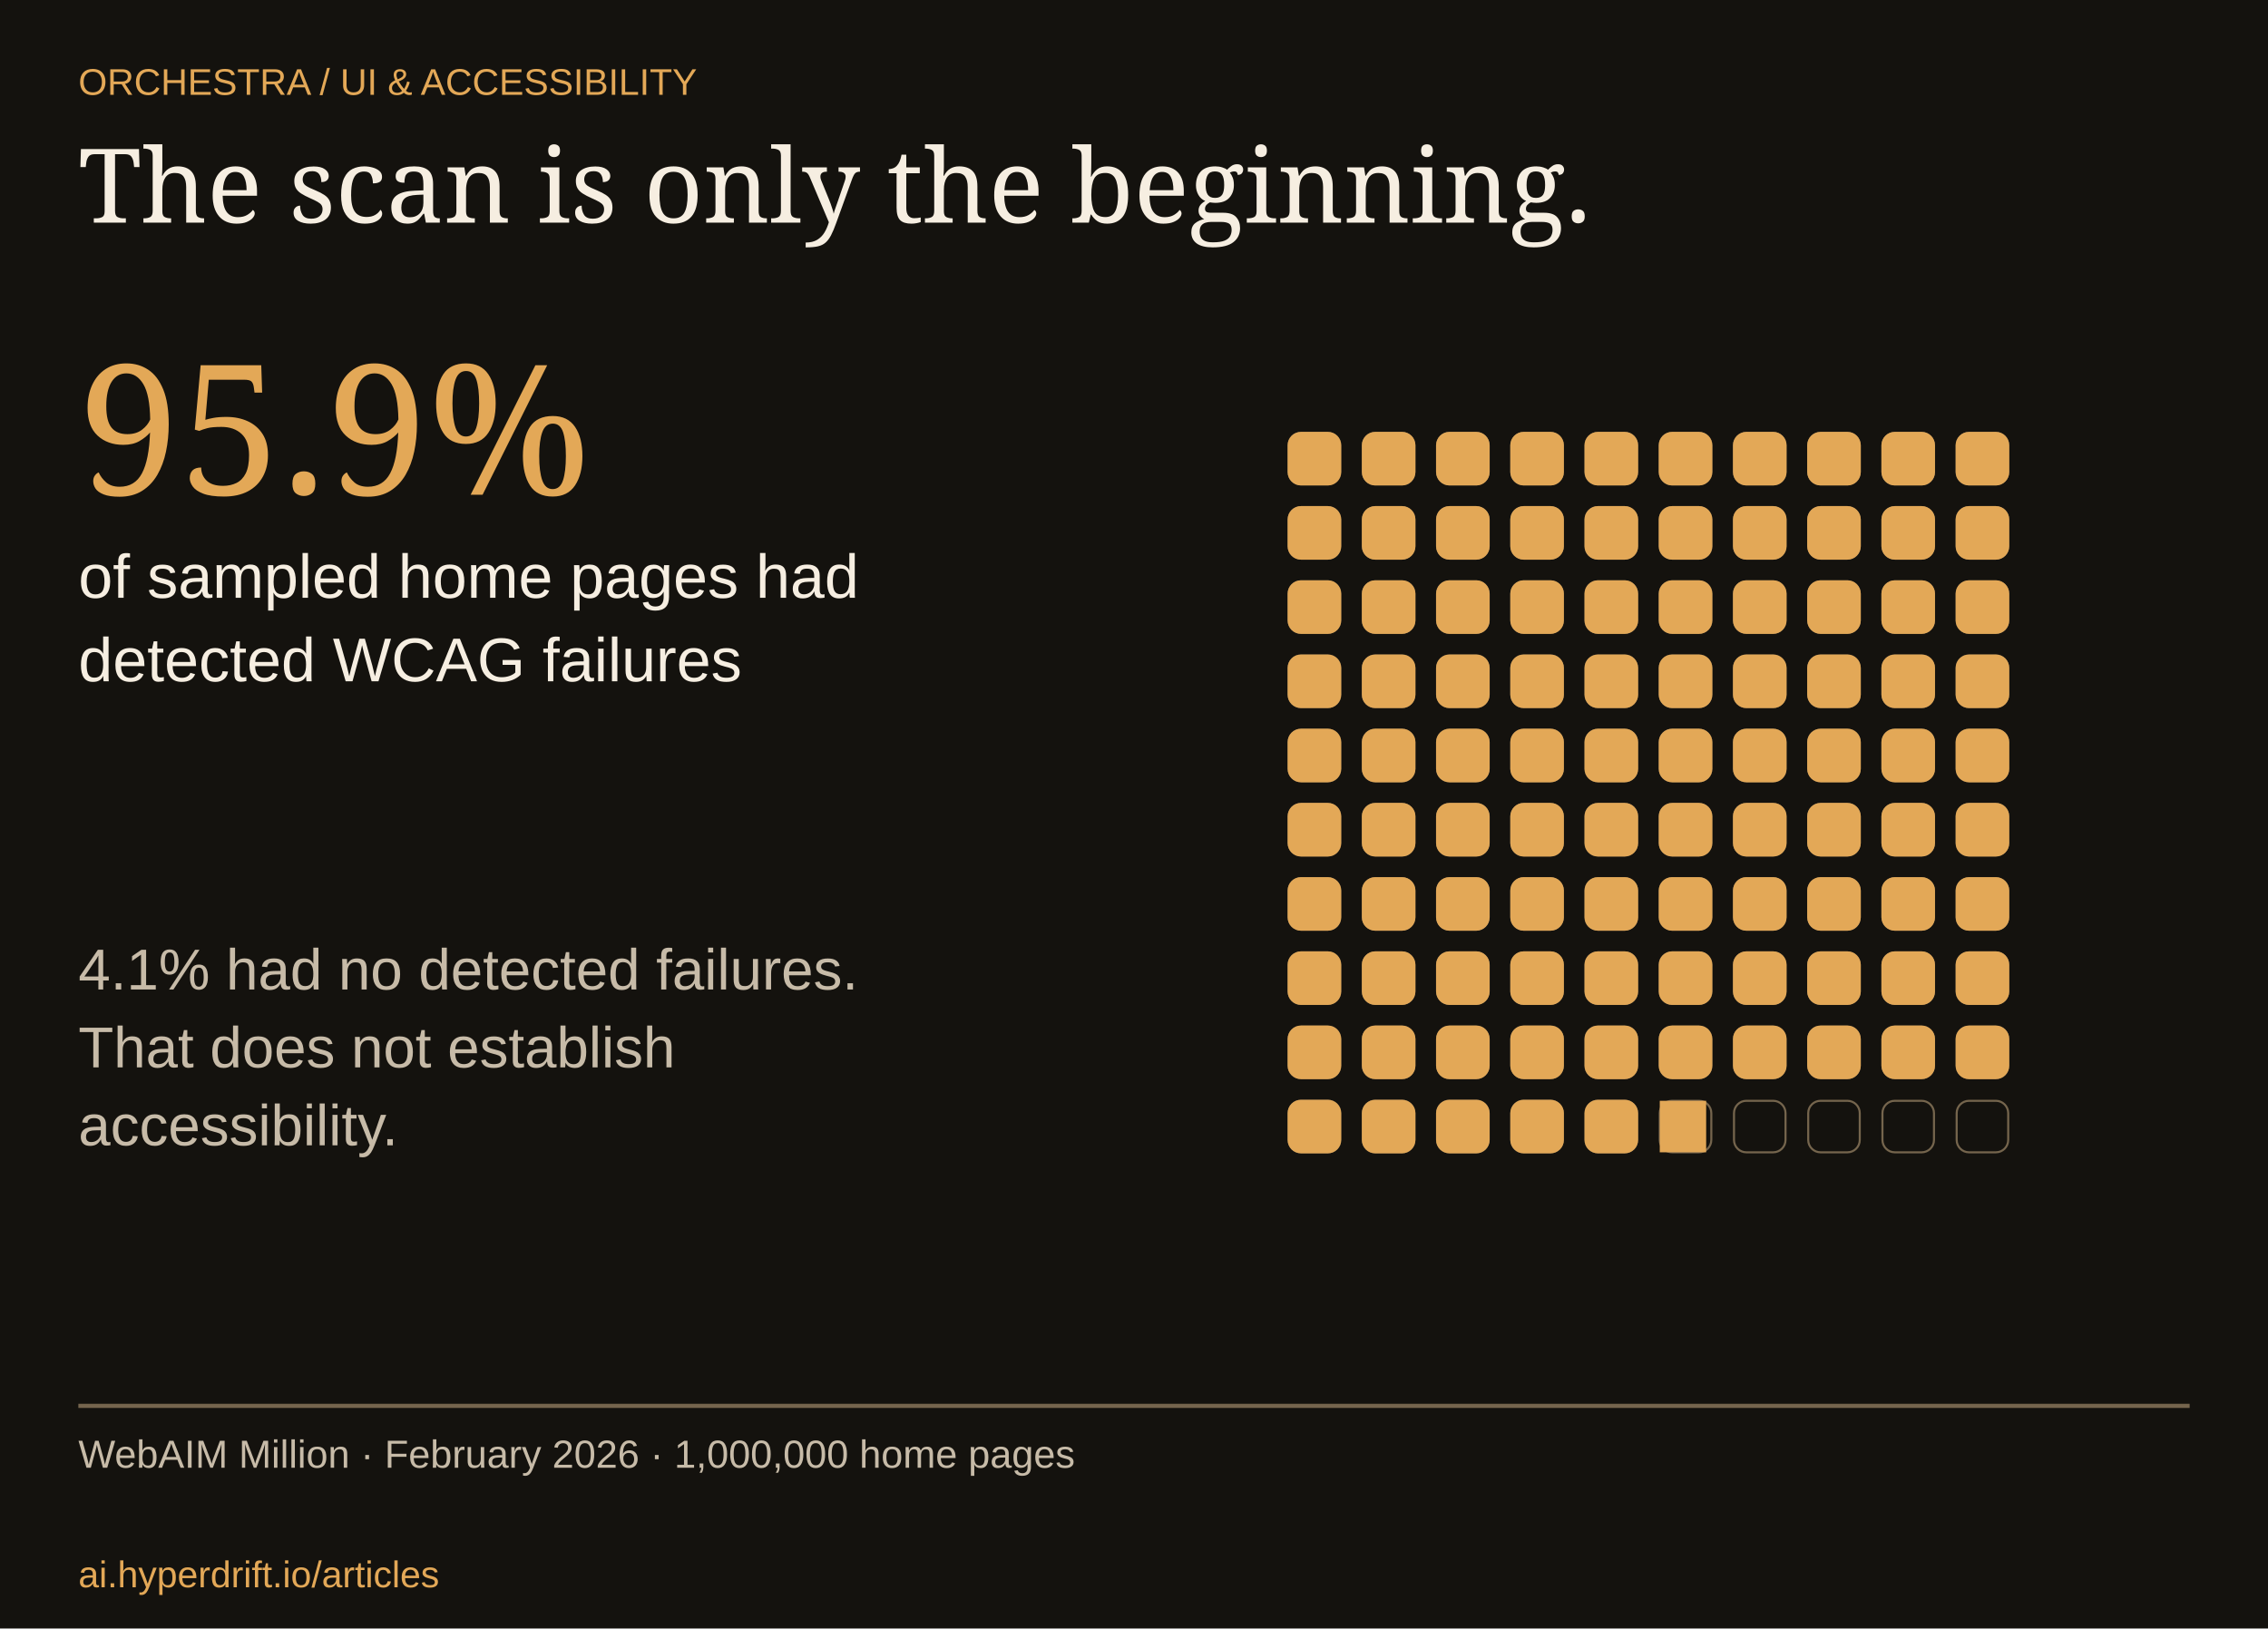
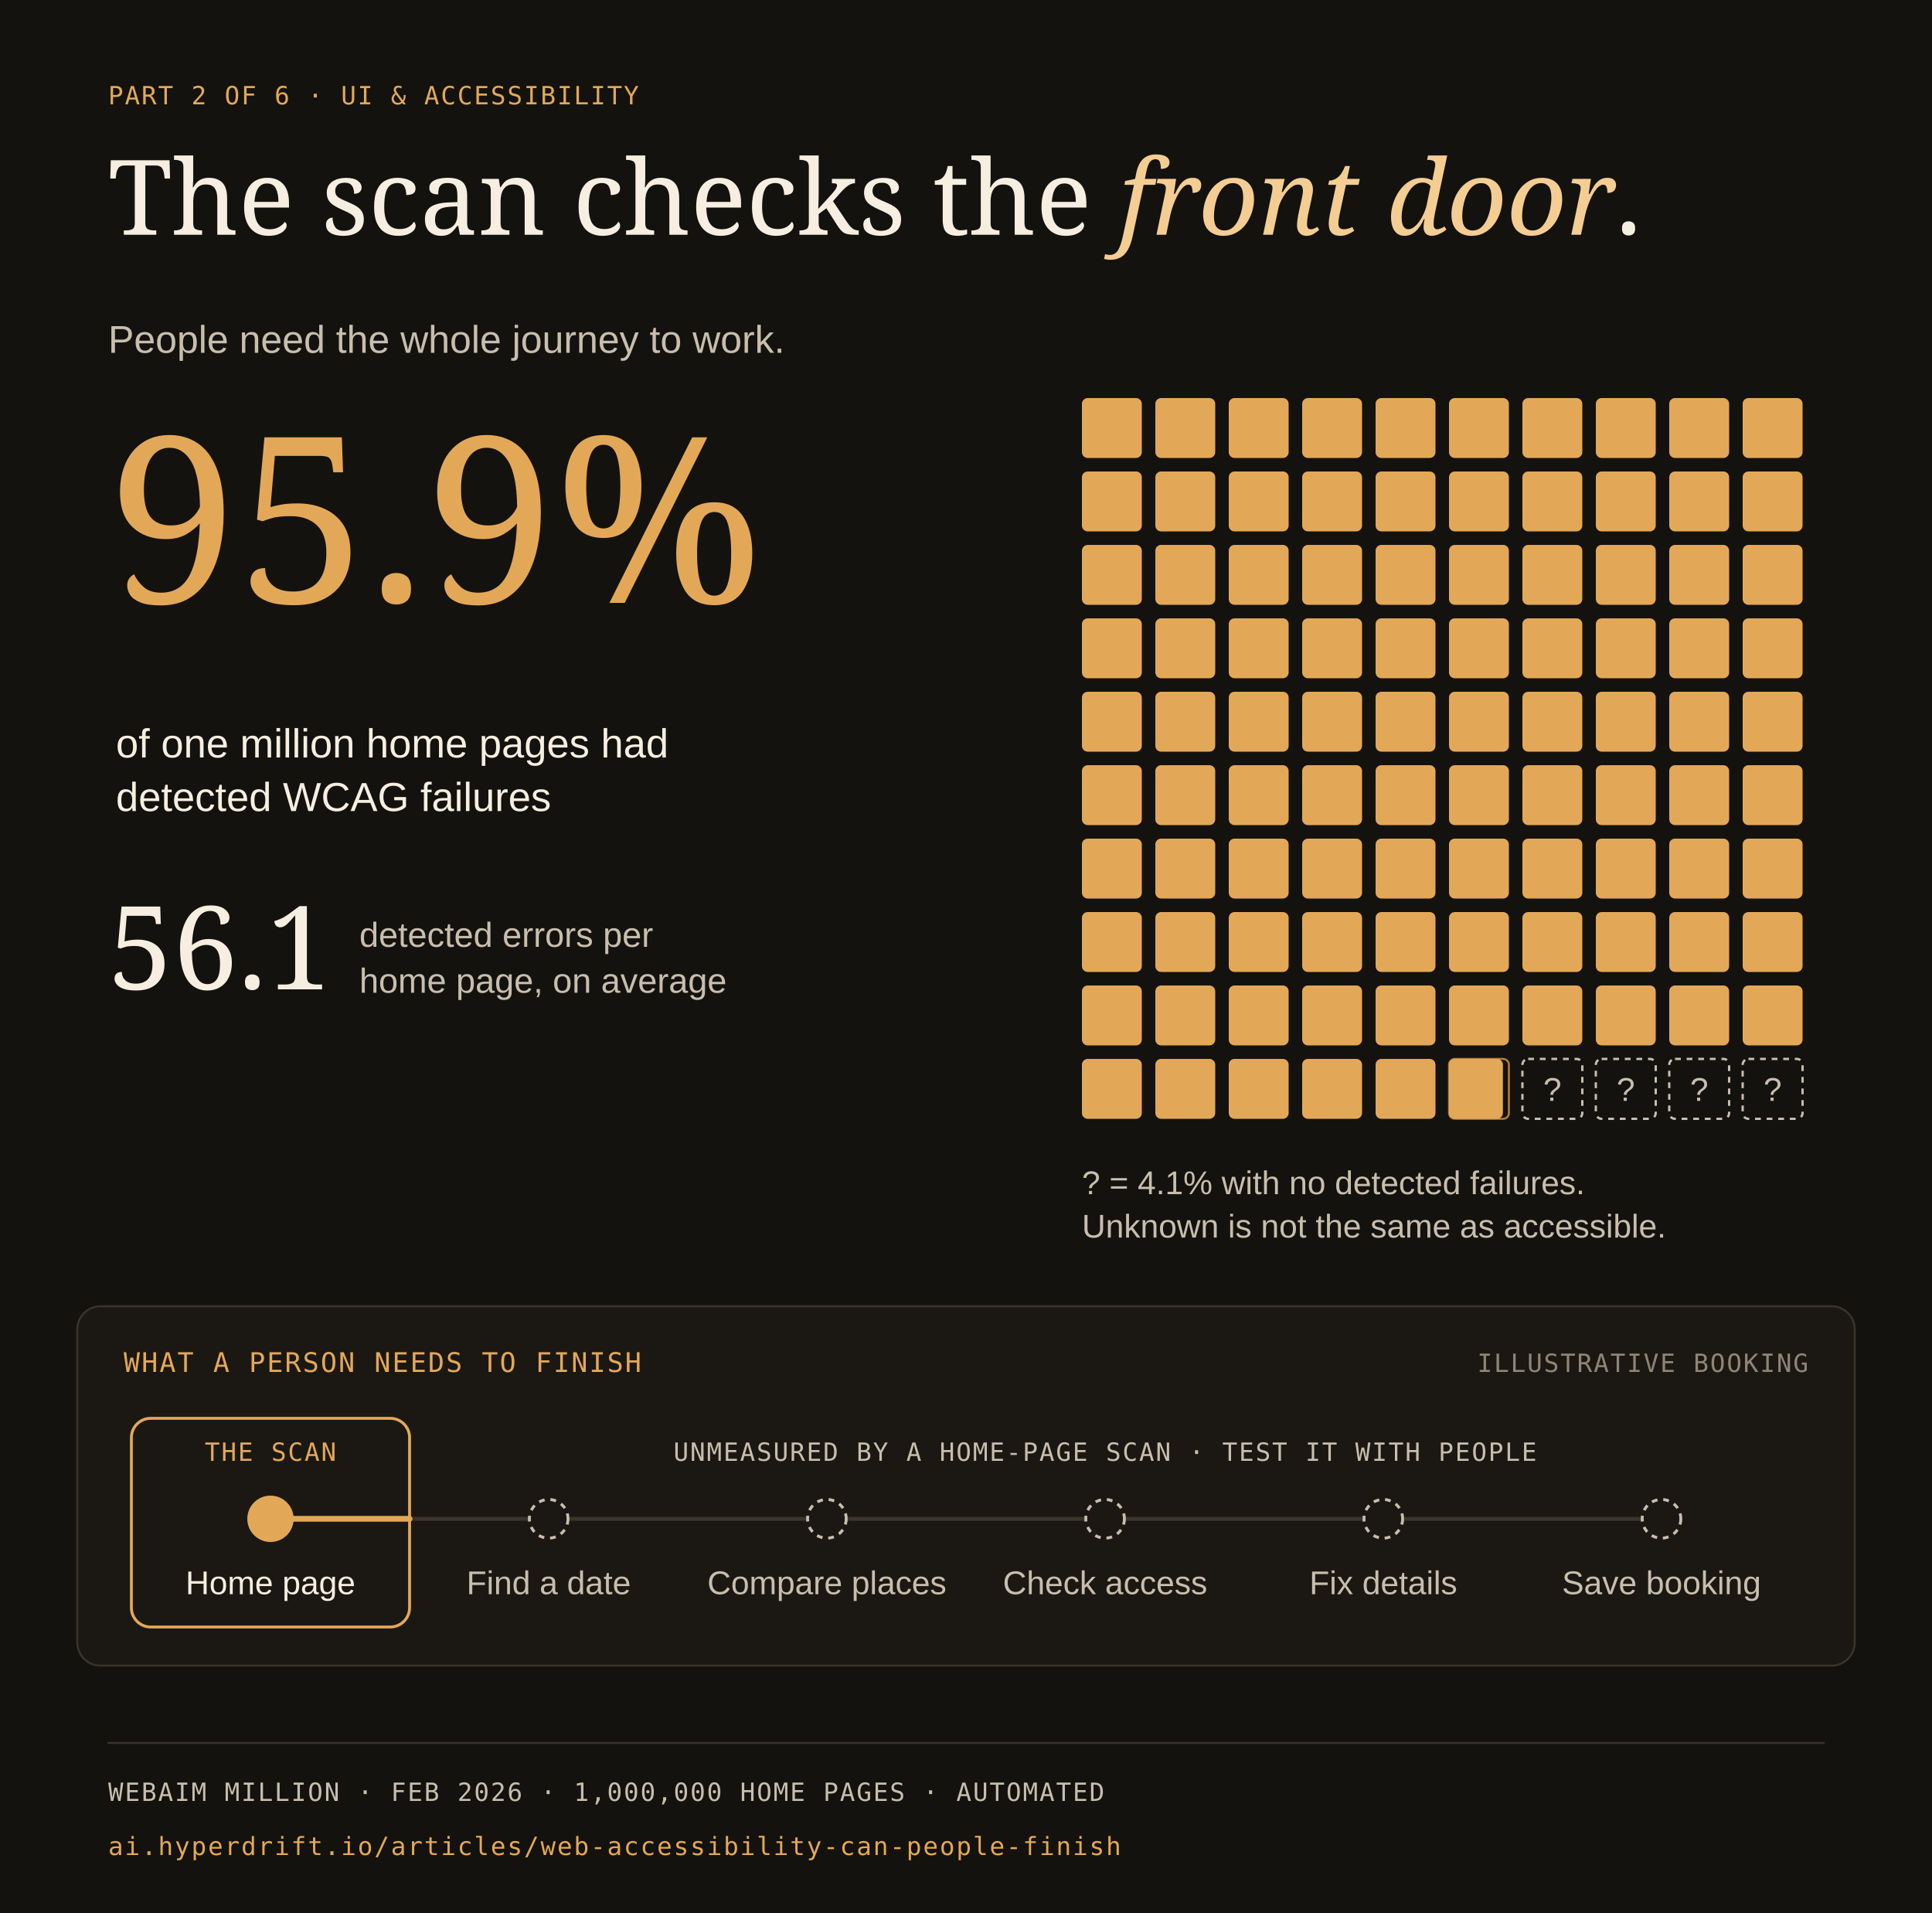
- <svg xmlns="http://www.w3.org/2000/svg" width="1100" height="790" viewBox="0 0 1100 790" role="img">
-   <rect width="1100" height="790" fill="#14120e" />
-   <text x="38" y="46" fill="#e3a857" font-size="18" text-anchor="start" font-family="Arial,sans-serif">ORCHESTRA / UI &amp; ACCESSIBILITY</text>
-   <text x="38" y="108.0" fill="#f6eee1" font-size="50" text-anchor="start" font-family="Georgia,serif">The scan is only the beginning.</text>
-   <text x="38" y="240" fill="#e3a857" font-size="88" text-anchor="start" font-family="Georgia,serif">95.9%</text>
-   <text x="38" y="290.0" fill="#f6eee1" font-size="30" text-anchor="start" font-family="Arial,sans-serif">of sampled home pages had</text>
-   <text x="38" y="330.5" fill="#f6eee1" font-size="30" text-anchor="start" font-family="Arial,sans-serif">detected WCAG failures</text>
-   <rect x="625" y="210" width="25" height="25" rx="6" fill="#14120e" stroke="#75654d" />
-   <rect x="625" y="210" width="25" height="25" rx="6" fill="#e3a857" stroke="#e3a857" />
-   <rect x="661" y="210" width="25" height="25" rx="6" fill="#14120e" stroke="#75654d" />
-   <rect x="661" y="210" width="25" height="25" rx="6" fill="#e3a857" stroke="#e3a857" />
-   <rect x="697" y="210" width="25" height="25" rx="6" fill="#14120e" stroke="#75654d" />
-   <rect x="697" y="210" width="25" height="25" rx="6" fill="#e3a857" stroke="#e3a857" />
-   <rect x="733" y="210" width="25" height="25" rx="6" fill="#14120e" stroke="#75654d" />
-   <rect x="733" y="210" width="25" height="25" rx="6" fill="#e3a857" stroke="#e3a857" />
-   <rect x="769" y="210" width="25" height="25" rx="6" fill="#14120e" stroke="#75654d" />
-   <rect x="769" y="210" width="25" height="25" rx="6" fill="#e3a857" stroke="#e3a857" />
-   <rect x="805" y="210" width="25" height="25" rx="6" fill="#14120e" stroke="#75654d" />
-   <rect x="805" y="210" width="25" height="25" rx="6" fill="#e3a857" stroke="#e3a857" />
-   <rect x="841" y="210" width="25" height="25" rx="6" fill="#14120e" stroke="#75654d" />
-   <rect x="841" y="210" width="25" height="25" rx="6" fill="#e3a857" stroke="#e3a857" />
-   <rect x="877" y="210" width="25" height="25" rx="6" fill="#14120e" stroke="#75654d" />
-   <rect x="877" y="210" width="25" height="25" rx="6" fill="#e3a857" stroke="#e3a857" />
-   <rect x="913" y="210" width="25" height="25" rx="6" fill="#14120e" stroke="#75654d" />
-   <rect x="913" y="210" width="25" height="25" rx="6" fill="#e3a857" stroke="#e3a857" />
-   <rect x="949" y="210" width="25" height="25" rx="6" fill="#14120e" stroke="#75654d" />
-   <rect x="949" y="210" width="25" height="25" rx="6" fill="#e3a857" stroke="#e3a857" />
-   <rect x="625" y="246" width="25" height="25" rx="6" fill="#14120e" stroke="#75654d" />
-   <rect x="625" y="246" width="25" height="25" rx="6" fill="#e3a857" stroke="#e3a857" />
-   <rect x="661" y="246" width="25" height="25" rx="6" fill="#14120e" stroke="#75654d" />
-   <rect x="661" y="246" width="25" height="25" rx="6" fill="#e3a857" stroke="#e3a857" />
-   <rect x="697" y="246" width="25" height="25" rx="6" fill="#14120e" stroke="#75654d" />
-   <rect x="697" y="246" width="25" height="25" rx="6" fill="#e3a857" stroke="#e3a857" />
-   <rect x="733" y="246" width="25" height="25" rx="6" fill="#14120e" stroke="#75654d" />
-   <rect x="733" y="246" width="25" height="25" rx="6" fill="#e3a857" stroke="#e3a857" />
-   <rect x="769" y="246" width="25" height="25" rx="6" fill="#14120e" stroke="#75654d" />
-   <rect x="769" y="246" width="25" height="25" rx="6" fill="#e3a857" stroke="#e3a857" />
-   <rect x="805" y="246" width="25" height="25" rx="6" fill="#14120e" stroke="#75654d" />
-   <rect x="805" y="246" width="25" height="25" rx="6" fill="#e3a857" stroke="#e3a857" />
-   <rect x="841" y="246" width="25" height="25" rx="6" fill="#14120e" stroke="#75654d" />
-   <rect x="841" y="246" width="25" height="25" rx="6" fill="#e3a857" stroke="#e3a857" />
-   <rect x="877" y="246" width="25" height="25" rx="6" fill="#14120e" stroke="#75654d" />
-   <rect x="877" y="246" width="25" height="25" rx="6" fill="#e3a857" stroke="#e3a857" />
-   <rect x="913" y="246" width="25" height="25" rx="6" fill="#14120e" stroke="#75654d" />
-   <rect x="913" y="246" width="25" height="25" rx="6" fill="#e3a857" stroke="#e3a857" />
-   <rect x="949" y="246" width="25" height="25" rx="6" fill="#14120e" stroke="#75654d" />
-   <rect x="949" y="246" width="25" height="25" rx="6" fill="#e3a857" stroke="#e3a857" />
-   <rect x="625" y="282" width="25" height="25" rx="6" fill="#14120e" stroke="#75654d" />
-   <rect x="625" y="282" width="25" height="25" rx="6" fill="#e3a857" stroke="#e3a857" />
-   <rect x="661" y="282" width="25" height="25" rx="6" fill="#14120e" stroke="#75654d" />
-   <rect x="661" y="282" width="25" height="25" rx="6" fill="#e3a857" stroke="#e3a857" />
-   <rect x="697" y="282" width="25" height="25" rx="6" fill="#14120e" stroke="#75654d" />
-   <rect x="697" y="282" width="25" height="25" rx="6" fill="#e3a857" stroke="#e3a857" />
-   <rect x="733" y="282" width="25" height="25" rx="6" fill="#14120e" stroke="#75654d" />
-   <rect x="733" y="282" width="25" height="25" rx="6" fill="#e3a857" stroke="#e3a857" />
-   <rect x="769" y="282" width="25" height="25" rx="6" fill="#14120e" stroke="#75654d" />
-   <rect x="769" y="282" width="25" height="25" rx="6" fill="#e3a857" stroke="#e3a857" />
-   <rect x="805" y="282" width="25" height="25" rx="6" fill="#14120e" stroke="#75654d" />
-   <rect x="805" y="282" width="25" height="25" rx="6" fill="#e3a857" stroke="#e3a857" />
-   <rect x="841" y="282" width="25" height="25" rx="6" fill="#14120e" stroke="#75654d" />
-   <rect x="841" y="282" width="25" height="25" rx="6" fill="#e3a857" stroke="#e3a857" />
-   <rect x="877" y="282" width="25" height="25" rx="6" fill="#14120e" stroke="#75654d" />
-   <rect x="877" y="282" width="25" height="25" rx="6" fill="#e3a857" stroke="#e3a857" />
-   <rect x="913" y="282" width="25" height="25" rx="6" fill="#14120e" stroke="#75654d" />
-   <rect x="913" y="282" width="25" height="25" rx="6" fill="#e3a857" stroke="#e3a857" />
-   <rect x="949" y="282" width="25" height="25" rx="6" fill="#14120e" stroke="#75654d" />
-   <rect x="949" y="282" width="25" height="25" rx="6" fill="#e3a857" stroke="#e3a857" />
-   <rect x="625" y="318" width="25" height="25" rx="6" fill="#14120e" stroke="#75654d" />
-   <rect x="625" y="318" width="25" height="25" rx="6" fill="#e3a857" stroke="#e3a857" />
-   <rect x="661" y="318" width="25" height="25" rx="6" fill="#14120e" stroke="#75654d" />
-   <rect x="661" y="318" width="25" height="25" rx="6" fill="#e3a857" stroke="#e3a857" />
-   <rect x="697" y="318" width="25" height="25" rx="6" fill="#14120e" stroke="#75654d" />
-   <rect x="697" y="318" width="25" height="25" rx="6" fill="#e3a857" stroke="#e3a857" />
-   <rect x="733" y="318" width="25" height="25" rx="6" fill="#14120e" stroke="#75654d" />
-   <rect x="733" y="318" width="25" height="25" rx="6" fill="#e3a857" stroke="#e3a857" />
-   <rect x="769" y="318" width="25" height="25" rx="6" fill="#14120e" stroke="#75654d" />
-   <rect x="769" y="318" width="25" height="25" rx="6" fill="#e3a857" stroke="#e3a857" />
-   <rect x="805" y="318" width="25" height="25" rx="6" fill="#14120e" stroke="#75654d" />
-   <rect x="805" y="318" width="25" height="25" rx="6" fill="#e3a857" stroke="#e3a857" />
-   <rect x="841" y="318" width="25" height="25" rx="6" fill="#14120e" stroke="#75654d" />
-   <rect x="841" y="318" width="25" height="25" rx="6" fill="#e3a857" stroke="#e3a857" />
-   <rect x="877" y="318" width="25" height="25" rx="6" fill="#14120e" stroke="#75654d" />
-   <rect x="877" y="318" width="25" height="25" rx="6" fill="#e3a857" stroke="#e3a857" />
-   <rect x="913" y="318" width="25" height="25" rx="6" fill="#14120e" stroke="#75654d" />
-   <rect x="913" y="318" width="25" height="25" rx="6" fill="#e3a857" stroke="#e3a857" />
-   <rect x="949" y="318" width="25" height="25" rx="6" fill="#14120e" stroke="#75654d" />
-   <rect x="949" y="318" width="25" height="25" rx="6" fill="#e3a857" stroke="#e3a857" />
-   <rect x="625" y="354" width="25" height="25" rx="6" fill="#14120e" stroke="#75654d" />
-   <rect x="625" y="354" width="25" height="25" rx="6" fill="#e3a857" stroke="#e3a857" />
-   <rect x="661" y="354" width="25" height="25" rx="6" fill="#14120e" stroke="#75654d" />
-   <rect x="661" y="354" width="25" height="25" rx="6" fill="#e3a857" stroke="#e3a857" />
-   <rect x="697" y="354" width="25" height="25" rx="6" fill="#14120e" stroke="#75654d" />
-   <rect x="697" y="354" width="25" height="25" rx="6" fill="#e3a857" stroke="#e3a857" />
-   <rect x="733" y="354" width="25" height="25" rx="6" fill="#14120e" stroke="#75654d" />
-   <rect x="733" y="354" width="25" height="25" rx="6" fill="#e3a857" stroke="#e3a857" />
-   <rect x="769" y="354" width="25" height="25" rx="6" fill="#14120e" stroke="#75654d" />
-   <rect x="769" y="354" width="25" height="25" rx="6" fill="#e3a857" stroke="#e3a857" />
-   <rect x="805" y="354" width="25" height="25" rx="6" fill="#14120e" stroke="#75654d" />
-   <rect x="805" y="354" width="25" height="25" rx="6" fill="#e3a857" stroke="#e3a857" />
-   <rect x="841" y="354" width="25" height="25" rx="6" fill="#14120e" stroke="#75654d" />
-   <rect x="841" y="354" width="25" height="25" rx="6" fill="#e3a857" stroke="#e3a857" />
-   <rect x="877" y="354" width="25" height="25" rx="6" fill="#14120e" stroke="#75654d" />
-   <rect x="877" y="354" width="25" height="25" rx="6" fill="#e3a857" stroke="#e3a857" />
-   <rect x="913" y="354" width="25" height="25" rx="6" fill="#14120e" stroke="#75654d" />
-   <rect x="913" y="354" width="25" height="25" rx="6" fill="#e3a857" stroke="#e3a857" />
-   <rect x="949" y="354" width="25" height="25" rx="6" fill="#14120e" stroke="#75654d" />
-   <rect x="949" y="354" width="25" height="25" rx="6" fill="#e3a857" stroke="#e3a857" />
-   <rect x="625" y="390" width="25" height="25" rx="6" fill="#14120e" stroke="#75654d" />
-   <rect x="625" y="390" width="25" height="25" rx="6" fill="#e3a857" stroke="#e3a857" />
-   <rect x="661" y="390" width="25" height="25" rx="6" fill="#14120e" stroke="#75654d" />
-   <rect x="661" y="390" width="25" height="25" rx="6" fill="#e3a857" stroke="#e3a857" />
-   <rect x="697" y="390" width="25" height="25" rx="6" fill="#14120e" stroke="#75654d" />
-   <rect x="697" y="390" width="25" height="25" rx="6" fill="#e3a857" stroke="#e3a857" />
-   <rect x="733" y="390" width="25" height="25" rx="6" fill="#14120e" stroke="#75654d" />
-   <rect x="733" y="390" width="25" height="25" rx="6" fill="#e3a857" stroke="#e3a857" />
-   <rect x="769" y="390" width="25" height="25" rx="6" fill="#14120e" stroke="#75654d" />
-   <rect x="769" y="390" width="25" height="25" rx="6" fill="#e3a857" stroke="#e3a857" />
-   <rect x="805" y="390" width="25" height="25" rx="6" fill="#14120e" stroke="#75654d" />
-   <rect x="805" y="390" width="25" height="25" rx="6" fill="#e3a857" stroke="#e3a857" />
-   <rect x="841" y="390" width="25" height="25" rx="6" fill="#14120e" stroke="#75654d" />
-   <rect x="841" y="390" width="25" height="25" rx="6" fill="#e3a857" stroke="#e3a857" />
-   <rect x="877" y="390" width="25" height="25" rx="6" fill="#14120e" stroke="#75654d" />
-   <rect x="877" y="390" width="25" height="25" rx="6" fill="#e3a857" stroke="#e3a857" />
-   <rect x="913" y="390" width="25" height="25" rx="6" fill="#14120e" stroke="#75654d" />
-   <rect x="913" y="390" width="25" height="25" rx="6" fill="#e3a857" stroke="#e3a857" />
-   <rect x="949" y="390" width="25" height="25" rx="6" fill="#14120e" stroke="#75654d" />
-   <rect x="949" y="390" width="25" height="25" rx="6" fill="#e3a857" stroke="#e3a857" />
-   <rect x="625" y="426" width="25" height="25" rx="6" fill="#14120e" stroke="#75654d" />
-   <rect x="625" y="426" width="25" height="25" rx="6" fill="#e3a857" stroke="#e3a857" />
-   <rect x="661" y="426" width="25" height="25" rx="6" fill="#14120e" stroke="#75654d" />
-   <rect x="661" y="426" width="25" height="25" rx="6" fill="#e3a857" stroke="#e3a857" />
-   <rect x="697" y="426" width="25" height="25" rx="6" fill="#14120e" stroke="#75654d" />
-   <rect x="697" y="426" width="25" height="25" rx="6" fill="#e3a857" stroke="#e3a857" />
-   <rect x="733" y="426" width="25" height="25" rx="6" fill="#14120e" stroke="#75654d" />
-   <rect x="733" y="426" width="25" height="25" rx="6" fill="#e3a857" stroke="#e3a857" />
-   <rect x="769" y="426" width="25" height="25" rx="6" fill="#14120e" stroke="#75654d" />
-   <rect x="769" y="426" width="25" height="25" rx="6" fill="#e3a857" stroke="#e3a857" />
-   <rect x="805" y="426" width="25" height="25" rx="6" fill="#14120e" stroke="#75654d" />
-   <rect x="805" y="426" width="25" height="25" rx="6" fill="#e3a857" stroke="#e3a857" />
-   <rect x="841" y="426" width="25" height="25" rx="6" fill="#14120e" stroke="#75654d" />
-   <rect x="841" y="426" width="25" height="25" rx="6" fill="#e3a857" stroke="#e3a857" />
-   <rect x="877" y="426" width="25" height="25" rx="6" fill="#14120e" stroke="#75654d" />
-   <rect x="877" y="426" width="25" height="25" rx="6" fill="#e3a857" stroke="#e3a857" />
-   <rect x="913" y="426" width="25" height="25" rx="6" fill="#14120e" stroke="#75654d" />
-   <rect x="913" y="426" width="25" height="25" rx="6" fill="#e3a857" stroke="#e3a857" />
-   <rect x="949" y="426" width="25" height="25" rx="6" fill="#14120e" stroke="#75654d" />
-   <rect x="949" y="426" width="25" height="25" rx="6" fill="#e3a857" stroke="#e3a857" />
-   <rect x="625" y="462" width="25" height="25" rx="6" fill="#14120e" stroke="#75654d" />
-   <rect x="625" y="462" width="25" height="25" rx="6" fill="#e3a857" stroke="#e3a857" />
-   <rect x="661" y="462" width="25" height="25" rx="6" fill="#14120e" stroke="#75654d" />
-   <rect x="661" y="462" width="25" height="25" rx="6" fill="#e3a857" stroke="#e3a857" />
-   <rect x="697" y="462" width="25" height="25" rx="6" fill="#14120e" stroke="#75654d" />
-   <rect x="697" y="462" width="25" height="25" rx="6" fill="#e3a857" stroke="#e3a857" />
-   <rect x="733" y="462" width="25" height="25" rx="6" fill="#14120e" stroke="#75654d" />
-   <rect x="733" y="462" width="25" height="25" rx="6" fill="#e3a857" stroke="#e3a857" />
-   <rect x="769" y="462" width="25" height="25" rx="6" fill="#14120e" stroke="#75654d" />
-   <rect x="769" y="462" width="25" height="25" rx="6" fill="#e3a857" stroke="#e3a857" />
-   <rect x="805" y="462" width="25" height="25" rx="6" fill="#14120e" stroke="#75654d" />
-   <rect x="805" y="462" width="25" height="25" rx="6" fill="#e3a857" stroke="#e3a857" />
-   <rect x="841" y="462" width="25" height="25" rx="6" fill="#14120e" stroke="#75654d" />
-   <rect x="841" y="462" width="25" height="25" rx="6" fill="#e3a857" stroke="#e3a857" />
-   <rect x="877" y="462" width="25" height="25" rx="6" fill="#14120e" stroke="#75654d" />
-   <rect x="877" y="462" width="25" height="25" rx="6" fill="#e3a857" stroke="#e3a857" />
-   <rect x="913" y="462" width="25" height="25" rx="6" fill="#14120e" stroke="#75654d" />
-   <rect x="913" y="462" width="25" height="25" rx="6" fill="#e3a857" stroke="#e3a857" />
-   <rect x="949" y="462" width="25" height="25" rx="6" fill="#14120e" stroke="#75654d" />
-   <rect x="949" y="462" width="25" height="25" rx="6" fill="#e3a857" stroke="#e3a857" />
-   <rect x="625" y="498" width="25" height="25" rx="6" fill="#14120e" stroke="#75654d" />
-   <rect x="625" y="498" width="25" height="25" rx="6" fill="#e3a857" stroke="#e3a857" />
-   <rect x="661" y="498" width="25" height="25" rx="6" fill="#14120e" stroke="#75654d" />
-   <rect x="661" y="498" width="25" height="25" rx="6" fill="#e3a857" stroke="#e3a857" />
-   <rect x="697" y="498" width="25" height="25" rx="6" fill="#14120e" stroke="#75654d" />
-   <rect x="697" y="498" width="25" height="25" rx="6" fill="#e3a857" stroke="#e3a857" />
-   <rect x="733" y="498" width="25" height="25" rx="6" fill="#14120e" stroke="#75654d" />
-   <rect x="733" y="498" width="25" height="25" rx="6" fill="#e3a857" stroke="#e3a857" />
-   <rect x="769" y="498" width="25" height="25" rx="6" fill="#14120e" stroke="#75654d" />
-   <rect x="769" y="498" width="25" height="25" rx="6" fill="#e3a857" stroke="#e3a857" />
-   <rect x="805" y="498" width="25" height="25" rx="6" fill="#14120e" stroke="#75654d" />
-   <rect x="805" y="498" width="25" height="25" rx="6" fill="#e3a857" stroke="#e3a857" />
-   <rect x="841" y="498" width="25" height="25" rx="6" fill="#14120e" stroke="#75654d" />
-   <rect x="841" y="498" width="25" height="25" rx="6" fill="#e3a857" stroke="#e3a857" />
-   <rect x="877" y="498" width="25" height="25" rx="6" fill="#14120e" stroke="#75654d" />
-   <rect x="877" y="498" width="25" height="25" rx="6" fill="#e3a857" stroke="#e3a857" />
-   <rect x="913" y="498" width="25" height="25" rx="6" fill="#14120e" stroke="#75654d" />
-   <rect x="913" y="498" width="25" height="25" rx="6" fill="#e3a857" stroke="#e3a857" />
-   <rect x="949" y="498" width="25" height="25" rx="6" fill="#14120e" stroke="#75654d" />
-   <rect x="949" y="498" width="25" height="25" rx="6" fill="#e3a857" stroke="#e3a857" />
-   <rect x="625" y="534" width="25" height="25" rx="6" fill="#14120e" stroke="#75654d" />
-   <rect x="625" y="534" width="25" height="25" rx="6" fill="#e3a857" stroke="#e3a857" />
-   <rect x="661" y="534" width="25" height="25" rx="6" fill="#14120e" stroke="#75654d" />
-   <rect x="661" y="534" width="25" height="25" rx="6" fill="#e3a857" stroke="#e3a857" />
-   <rect x="697" y="534" width="25" height="25" rx="6" fill="#14120e" stroke="#75654d" />
-   <rect x="697" y="534" width="25" height="25" rx="6" fill="#e3a857" stroke="#e3a857" />
-   <rect x="733" y="534" width="25" height="25" rx="6" fill="#14120e" stroke="#75654d" />
-   <rect x="733" y="534" width="25" height="25" rx="6" fill="#e3a857" stroke="#e3a857" />
-   <rect x="769" y="534" width="25" height="25" rx="6" fill="#14120e" stroke="#75654d" />
-   <rect x="769" y="534" width="25" height="25" rx="6" fill="#e3a857" stroke="#e3a857" />
-   <rect x="805" y="534" width="25" height="25" rx="6" fill="#14120e" stroke="#75654d" />
-   <rect x="805" y="534" width="22.5" height="25" fill="#e3a857" />
-   <rect x="841" y="534" width="25" height="25" rx="6" fill="#14120e" stroke="#75654d" />
-   <rect x="877" y="534" width="25" height="25" rx="6" fill="#14120e" stroke="#75654d" />
-   <rect x="913" y="534" width="25" height="25" rx="6" fill="#14120e" stroke="#75654d" />
-   <rect x="949" y="534" width="25" height="25" rx="6" fill="#14120e" stroke="#75654d" />
-   <text x="38" y="480.0" fill="#c7bba8" font-size="28" text-anchor="start" font-family="Arial,sans-serif">4.1% had no detected failures.</text>
-   <text x="38" y="517.8" fill="#c7bba8" font-size="28" text-anchor="start" font-family="Arial,sans-serif">That does not establish</text>
-   <text x="38" y="555.6" fill="#c7bba8" font-size="28" text-anchor="start" font-family="Arial,sans-serif">accessibility.</text>
-   <path d="M38 682L1062 682" fill="none" stroke="#75654d" stroke-width="2" />
-   <text x="38" y="712.0" fill="#c7bba8" font-size="19" text-anchor="start" font-family="Arial,sans-serif">WebAIM Million · February 2026 · 1,000,000 home pages</text>
-   <text x="38" y="770" fill="#e3a857" font-size="18" text-anchor="start" font-family="Arial,sans-serif">ai.hyperdrift.io/articles</text>
+ <svg xmlns="http://www.w3.org/2000/svg" width="1000" height="990" viewBox="0 0 1000 990" role="img" aria-labelledby="access-title access-desc">
+   <style>.x-d{font-family:'Cormorant Garamond',Georgia,serif;font-weight:500}.x-i{font-family:'Cormorant Garamond',Georgia,serif;font-weight:500;font-style:italic}.x-s{font-family:'IBM Plex Sans','Helvetica Neue',Arial,sans-serif}.x-m{font-family:'IBM Plex Mono',Menlo,monospace;letter-spacing:.06em}</style>
+   <rect width="1000" height="990" fill="#14120e" />
+   <text x="56" y="54" class="x-m" font-size="13" fill="#e3a857" text-anchor="start">PART 2 OF 6 · UI &amp; ACCESSIBILITY</text>
+   <text x="56" y="121.5" class="x-d" font-size="54" fill="#f6eee1" text-anchor="start">The scan checks the <tspan fill="#f4cd92" class="x-i">front door</tspan>.</text>
+   <text x="56" y="182.58" class="x-s" font-size="20" fill="#c8beae" text-anchor="start">People need the whole journey to work.</text>
+   <text x="56" y="312" class="x-d" font-size="120" fill="#e3a857" text-anchor="start">95.9%</text>
+   <text x="60" y="392" class="x-s" font-size="21" fill="#f6eee1" text-anchor="start">of one million home pages had</text>
+   <text x="60" y="419.72" class="x-s" font-size="21" fill="#f6eee1" text-anchor="start">detected WCAG failures</text>
+   <text x="56" y="512" class="x-d" font-size="60" fill="#f6eee1" text-anchor="start">56.1</text>
+   <text x="186" y="490" class="x-s" font-size="18" fill="#c8beae" text-anchor="start">detected errors per</text>
+   <text x="186" y="513.76" class="x-s" font-size="18" fill="#c8beae" text-anchor="start">home page, on average</text>
+   <rect x="560" y="206" width="31" height="31" rx="3" fill="#e3a857" />
+   <rect x="598" y="206" width="31" height="31" rx="3" fill="#e3a857" />
+   <rect x="636" y="206" width="31" height="31" rx="3" fill="#e3a857" />
+   <rect x="674" y="206" width="31" height="31" rx="3" fill="#e3a857" />
+   <rect x="712" y="206" width="31" height="31" rx="3" fill="#e3a857" />
+   <rect x="750" y="206" width="31" height="31" rx="3" fill="#e3a857" />
+   <rect x="788" y="206" width="31" height="31" rx="3" fill="#e3a857" />
+   <rect x="826" y="206" width="31" height="31" rx="3" fill="#e3a857" />
+   <rect x="864" y="206" width="31" height="31" rx="3" fill="#e3a857" />
+   <rect x="902" y="206" width="31" height="31" rx="3" fill="#e3a857" />
+   <rect x="560" y="244" width="31" height="31" rx="3" fill="#e3a857" />
+   <rect x="598" y="244" width="31" height="31" rx="3" fill="#e3a857" />
+   <rect x="636" y="244" width="31" height="31" rx="3" fill="#e3a857" />
+   <rect x="674" y="244" width="31" height="31" rx="3" fill="#e3a857" />
+   <rect x="712" y="244" width="31" height="31" rx="3" fill="#e3a857" />
+   <rect x="750" y="244" width="31" height="31" rx="3" fill="#e3a857" />
+   <rect x="788" y="244" width="31" height="31" rx="3" fill="#e3a857" />
+   <rect x="826" y="244" width="31" height="31" rx="3" fill="#e3a857" />
+   <rect x="864" y="244" width="31" height="31" rx="3" fill="#e3a857" />
+   <rect x="902" y="244" width="31" height="31" rx="3" fill="#e3a857" />
+   <rect x="560" y="282" width="31" height="31" rx="3" fill="#e3a857" />
+   <rect x="598" y="282" width="31" height="31" rx="3" fill="#e3a857" />
+   <rect x="636" y="282" width="31" height="31" rx="3" fill="#e3a857" />
+   <rect x="674" y="282" width="31" height="31" rx="3" fill="#e3a857" />
+   <rect x="712" y="282" width="31" height="31" rx="3" fill="#e3a857" />
+   <rect x="750" y="282" width="31" height="31" rx="3" fill="#e3a857" />
+   <rect x="788" y="282" width="31" height="31" rx="3" fill="#e3a857" />
+   <rect x="826" y="282" width="31" height="31" rx="3" fill="#e3a857" />
+   <rect x="864" y="282" width="31" height="31" rx="3" fill="#e3a857" />
+   <rect x="902" y="282" width="31" height="31" rx="3" fill="#e3a857" />
+   <rect x="560" y="320" width="31" height="31" rx="3" fill="#e3a857" />
+   <rect x="598" y="320" width="31" height="31" rx="3" fill="#e3a857" />
+   <rect x="636" y="320" width="31" height="31" rx="3" fill="#e3a857" />
+   <rect x="674" y="320" width="31" height="31" rx="3" fill="#e3a857" />
+   <rect x="712" y="320" width="31" height="31" rx="3" fill="#e3a857" />
+   <rect x="750" y="320" width="31" height="31" rx="3" fill="#e3a857" />
+   <rect x="788" y="320" width="31" height="31" rx="3" fill="#e3a857" />
+   <rect x="826" y="320" width="31" height="31" rx="3" fill="#e3a857" />
+   <rect x="864" y="320" width="31" height="31" rx="3" fill="#e3a857" />
+   <rect x="902" y="320" width="31" height="31" rx="3" fill="#e3a857" />
+   <rect x="560" y="358" width="31" height="31" rx="3" fill="#e3a857" />
+   <rect x="598" y="358" width="31" height="31" rx="3" fill="#e3a857" />
+   <rect x="636" y="358" width="31" height="31" rx="3" fill="#e3a857" />
+   <rect x="674" y="358" width="31" height="31" rx="3" fill="#e3a857" />
+   <rect x="712" y="358" width="31" height="31" rx="3" fill="#e3a857" />
+   <rect x="750" y="358" width="31" height="31" rx="3" fill="#e3a857" />
+   <rect x="788" y="358" width="31" height="31" rx="3" fill="#e3a857" />
+   <rect x="826" y="358" width="31" height="31" rx="3" fill="#e3a857" />
+   <rect x="864" y="358" width="31" height="31" rx="3" fill="#e3a857" />
+   <rect x="902" y="358" width="31" height="31" rx="3" fill="#e3a857" />
+   <rect x="560" y="396" width="31" height="31" rx="3" fill="#e3a857" />
+   <rect x="598" y="396" width="31" height="31" rx="3" fill="#e3a857" />
+   <rect x="636" y="396" width="31" height="31" rx="3" fill="#e3a857" />
+   <rect x="674" y="396" width="31" height="31" rx="3" fill="#e3a857" />
+   <rect x="712" y="396" width="31" height="31" rx="3" fill="#e3a857" />
+   <rect x="750" y="396" width="31" height="31" rx="3" fill="#e3a857" />
+   <rect x="788" y="396" width="31" height="31" rx="3" fill="#e3a857" />
+   <rect x="826" y="396" width="31" height="31" rx="3" fill="#e3a857" />
+   <rect x="864" y="396" width="31" height="31" rx="3" fill="#e3a857" />
+   <rect x="902" y="396" width="31" height="31" rx="3" fill="#e3a857" />
+   <rect x="560" y="434" width="31" height="31" rx="3" fill="#e3a857" />
+   <rect x="598" y="434" width="31" height="31" rx="3" fill="#e3a857" />
+   <rect x="636" y="434" width="31" height="31" rx="3" fill="#e3a857" />
+   <rect x="674" y="434" width="31" height="31" rx="3" fill="#e3a857" />
+   <rect x="712" y="434" width="31" height="31" rx="3" fill="#e3a857" />
+   <rect x="750" y="434" width="31" height="31" rx="3" fill="#e3a857" />
+   <rect x="788" y="434" width="31" height="31" rx="3" fill="#e3a857" />
+   <rect x="826" y="434" width="31" height="31" rx="3" fill="#e3a857" />
+   <rect x="864" y="434" width="31" height="31" rx="3" fill="#e3a857" />
+   <rect x="902" y="434" width="31" height="31" rx="3" fill="#e3a857" />
+   <rect x="560" y="472" width="31" height="31" rx="3" fill="#e3a857" />
+   <rect x="598" y="472" width="31" height="31" rx="3" fill="#e3a857" />
+   <rect x="636" y="472" width="31" height="31" rx="3" fill="#e3a857" />
+   <rect x="674" y="472" width="31" height="31" rx="3" fill="#e3a857" />
+   <rect x="712" y="472" width="31" height="31" rx="3" fill="#e3a857" />
+   <rect x="750" y="472" width="31" height="31" rx="3" fill="#e3a857" />
+   <rect x="788" y="472" width="31" height="31" rx="3" fill="#e3a857" />
+   <rect x="826" y="472" width="31" height="31" rx="3" fill="#e3a857" />
+   <rect x="864" y="472" width="31" height="31" rx="3" fill="#e3a857" />
+   <rect x="902" y="472" width="31" height="31" rx="3" fill="#e3a857" />
+   <rect x="560" y="510" width="31" height="31" rx="3" fill="#e3a857" />
+   <rect x="598" y="510" width="31" height="31" rx="3" fill="#e3a857" />
+   <rect x="636" y="510" width="31" height="31" rx="3" fill="#e3a857" />
+   <rect x="674" y="510" width="31" height="31" rx="3" fill="#e3a857" />
+   <rect x="712" y="510" width="31" height="31" rx="3" fill="#e3a857" />
+   <rect x="750" y="510" width="31" height="31" rx="3" fill="#e3a857" />
+   <rect x="788" y="510" width="31" height="31" rx="3" fill="#e3a857" />
+   <rect x="826" y="510" width="31" height="31" rx="3" fill="#e3a857" />
+   <rect x="864" y="510" width="31" height="31" rx="3" fill="#e3a857" />
+   <rect x="902" y="510" width="31" height="31" rx="3" fill="#e3a857" />
+   <rect x="560" y="548" width="31" height="31" rx="3" fill="#e3a857" />
+   <rect x="598" y="548" width="31" height="31" rx="3" fill="#e3a857" />
+   <rect x="636" y="548" width="31" height="31" rx="3" fill="#e3a857" />
+   <rect x="674" y="548" width="31" height="31" rx="3" fill="#e3a857" />
+   <rect x="712" y="548" width="31" height="31" rx="3" fill="#e3a857" />
+   <rect x="750" y="548" width="31" height="31" rx="3" fill="#14120e" stroke="#b98038" stroke-width="1" />
+   <rect x="750" y="548" width="27.9" height="31" rx="3" fill="#e3a857" />
+   <rect x="788" y="548" width="31" height="31" rx="3" fill="#14120e" stroke="#c8beae" stroke-width="1.2" stroke-dasharray="3 3" />
+   <text x="803.5" y="569.7" class="x-s" font-size="17" fill="#c8beae" text-anchor="middle">?</text>
+   <rect x="826" y="548" width="31" height="31" rx="3" fill="#14120e" stroke="#c8beae" stroke-width="1.2" stroke-dasharray="3 3" />
+   <text x="841.5" y="569.7" class="x-s" font-size="17" fill="#c8beae" text-anchor="middle">?</text>
+   <rect x="864" y="548" width="31" height="31" rx="3" fill="#14120e" stroke="#c8beae" stroke-width="1.2" stroke-dasharray="3 3" />
+   <text x="879.5" y="569.7" class="x-s" font-size="17" fill="#c8beae" text-anchor="middle">?</text>
+   <rect x="902" y="548" width="31" height="31" rx="3" fill="#14120e" stroke="#c8beae" stroke-width="1.2" stroke-dasharray="3 3" />
+   <text x="917.5" y="569.7" class="x-s" font-size="17" fill="#c8beae" text-anchor="middle">?</text>
+   <text x="560" y="618" class="x-s" font-size="17" fill="#c8beae" text-anchor="start">? = 4.1% with no detected failures.</text>
+   <text x="560" y="640.44" class="x-s" font-size="17" fill="#c8beae" text-anchor="start">Unknown is not the same as accessible.</text>
+   <rect x="40" y="676" width="920" height="186" rx="12" fill="#1b1813" stroke="#3a342b" stroke-width="1" />
+   <text x="64" y="710" class="x-m" font-size="14" fill="#e3a857" text-anchor="start">WHAT A PERSON NEEDS TO FINISH</text>
+   <text x="936" y="710" class="x-m" font-size="13" fill="#8f8576" text-anchor="end">ILLUSTRATIVE BOOKING</text>
+   <rect x="68" y="734" width="144" height="108" rx="10" fill="none" stroke="#e3a857" stroke-width="1.5" />
+   <text x="140" y="756" class="x-m" font-size="13" fill="#e3a857" text-anchor="middle">THE SCAN</text>
+   <text x="572" y="756" class="x-m" font-size="13" fill="#c8beae" text-anchor="middle">UNMEASURED BY A HOME-PAGE SCAN · TEST IT WITH PEOPLE</text>
+   <path d="M140 786L860 786" fill="none" stroke="#3a342b" stroke-width="2" stroke-linecap="round" stroke-linejoin="round" />
+   <path d="M140 786L212 786" fill="none" stroke="#e3a857" stroke-width="3" stroke-linecap="round" stroke-linejoin="round" />
+   <circle cx="140" cy="786" r="12" fill="#e3a857" />
+   <text x="140" y="825" class="x-s" font-size="17" fill="#f6eee1" text-anchor="middle">Home page</text>
+   <circle cx="284" cy="786" r="10" fill="#1b1813" stroke="#c8beae" stroke-width="1.5" stroke-dasharray="3 3" />
+   <text x="284" y="825" class="x-s" font-size="17" fill="#c8beae" text-anchor="middle">Find a date</text>
+   <circle cx="428" cy="786" r="10" fill="#1b1813" stroke="#c8beae" stroke-width="1.5" stroke-dasharray="3 3" />
+   <text x="428" y="825" class="x-s" font-size="17" fill="#c8beae" text-anchor="middle">Compare places</text>
+   <circle cx="572" cy="786" r="10" fill="#1b1813" stroke="#c8beae" stroke-width="1.5" stroke-dasharray="3 3" />
+   <text x="572" y="825" class="x-s" font-size="17" fill="#c8beae" text-anchor="middle">Check access</text>
+   <circle cx="716" cy="786" r="10" fill="#1b1813" stroke="#c8beae" stroke-width="1.5" stroke-dasharray="3 3" />
+   <text x="716" y="825" class="x-s" font-size="17" fill="#c8beae" text-anchor="middle">Fix details</text>
+   <circle cx="860" cy="786" r="10" fill="#1b1813" stroke="#c8beae" stroke-width="1.5" stroke-dasharray="3 3" />
+   <text x="860" y="825" class="x-s" font-size="17" fill="#c8beae" text-anchor="middle">Save booking</text>
+   <path d="M56 902L944 902" fill="none" stroke="#3a342b" stroke-width="1" stroke-linecap="round" stroke-linejoin="round" />
+   <text x="56" y="932" class="x-m" font-size="13" fill="#c8beae" text-anchor="start">WEBAIM MILLION · FEB 2026 · 1,000,000 HOME PAGES · AUTOMATED</text>
+   <text x="56" y="960" class="x-m" font-size="13" fill="#e3a857" text-anchor="start">ai.hyperdrift.io/articles/web-accessibility-can-people-finish</text>
</svg>
